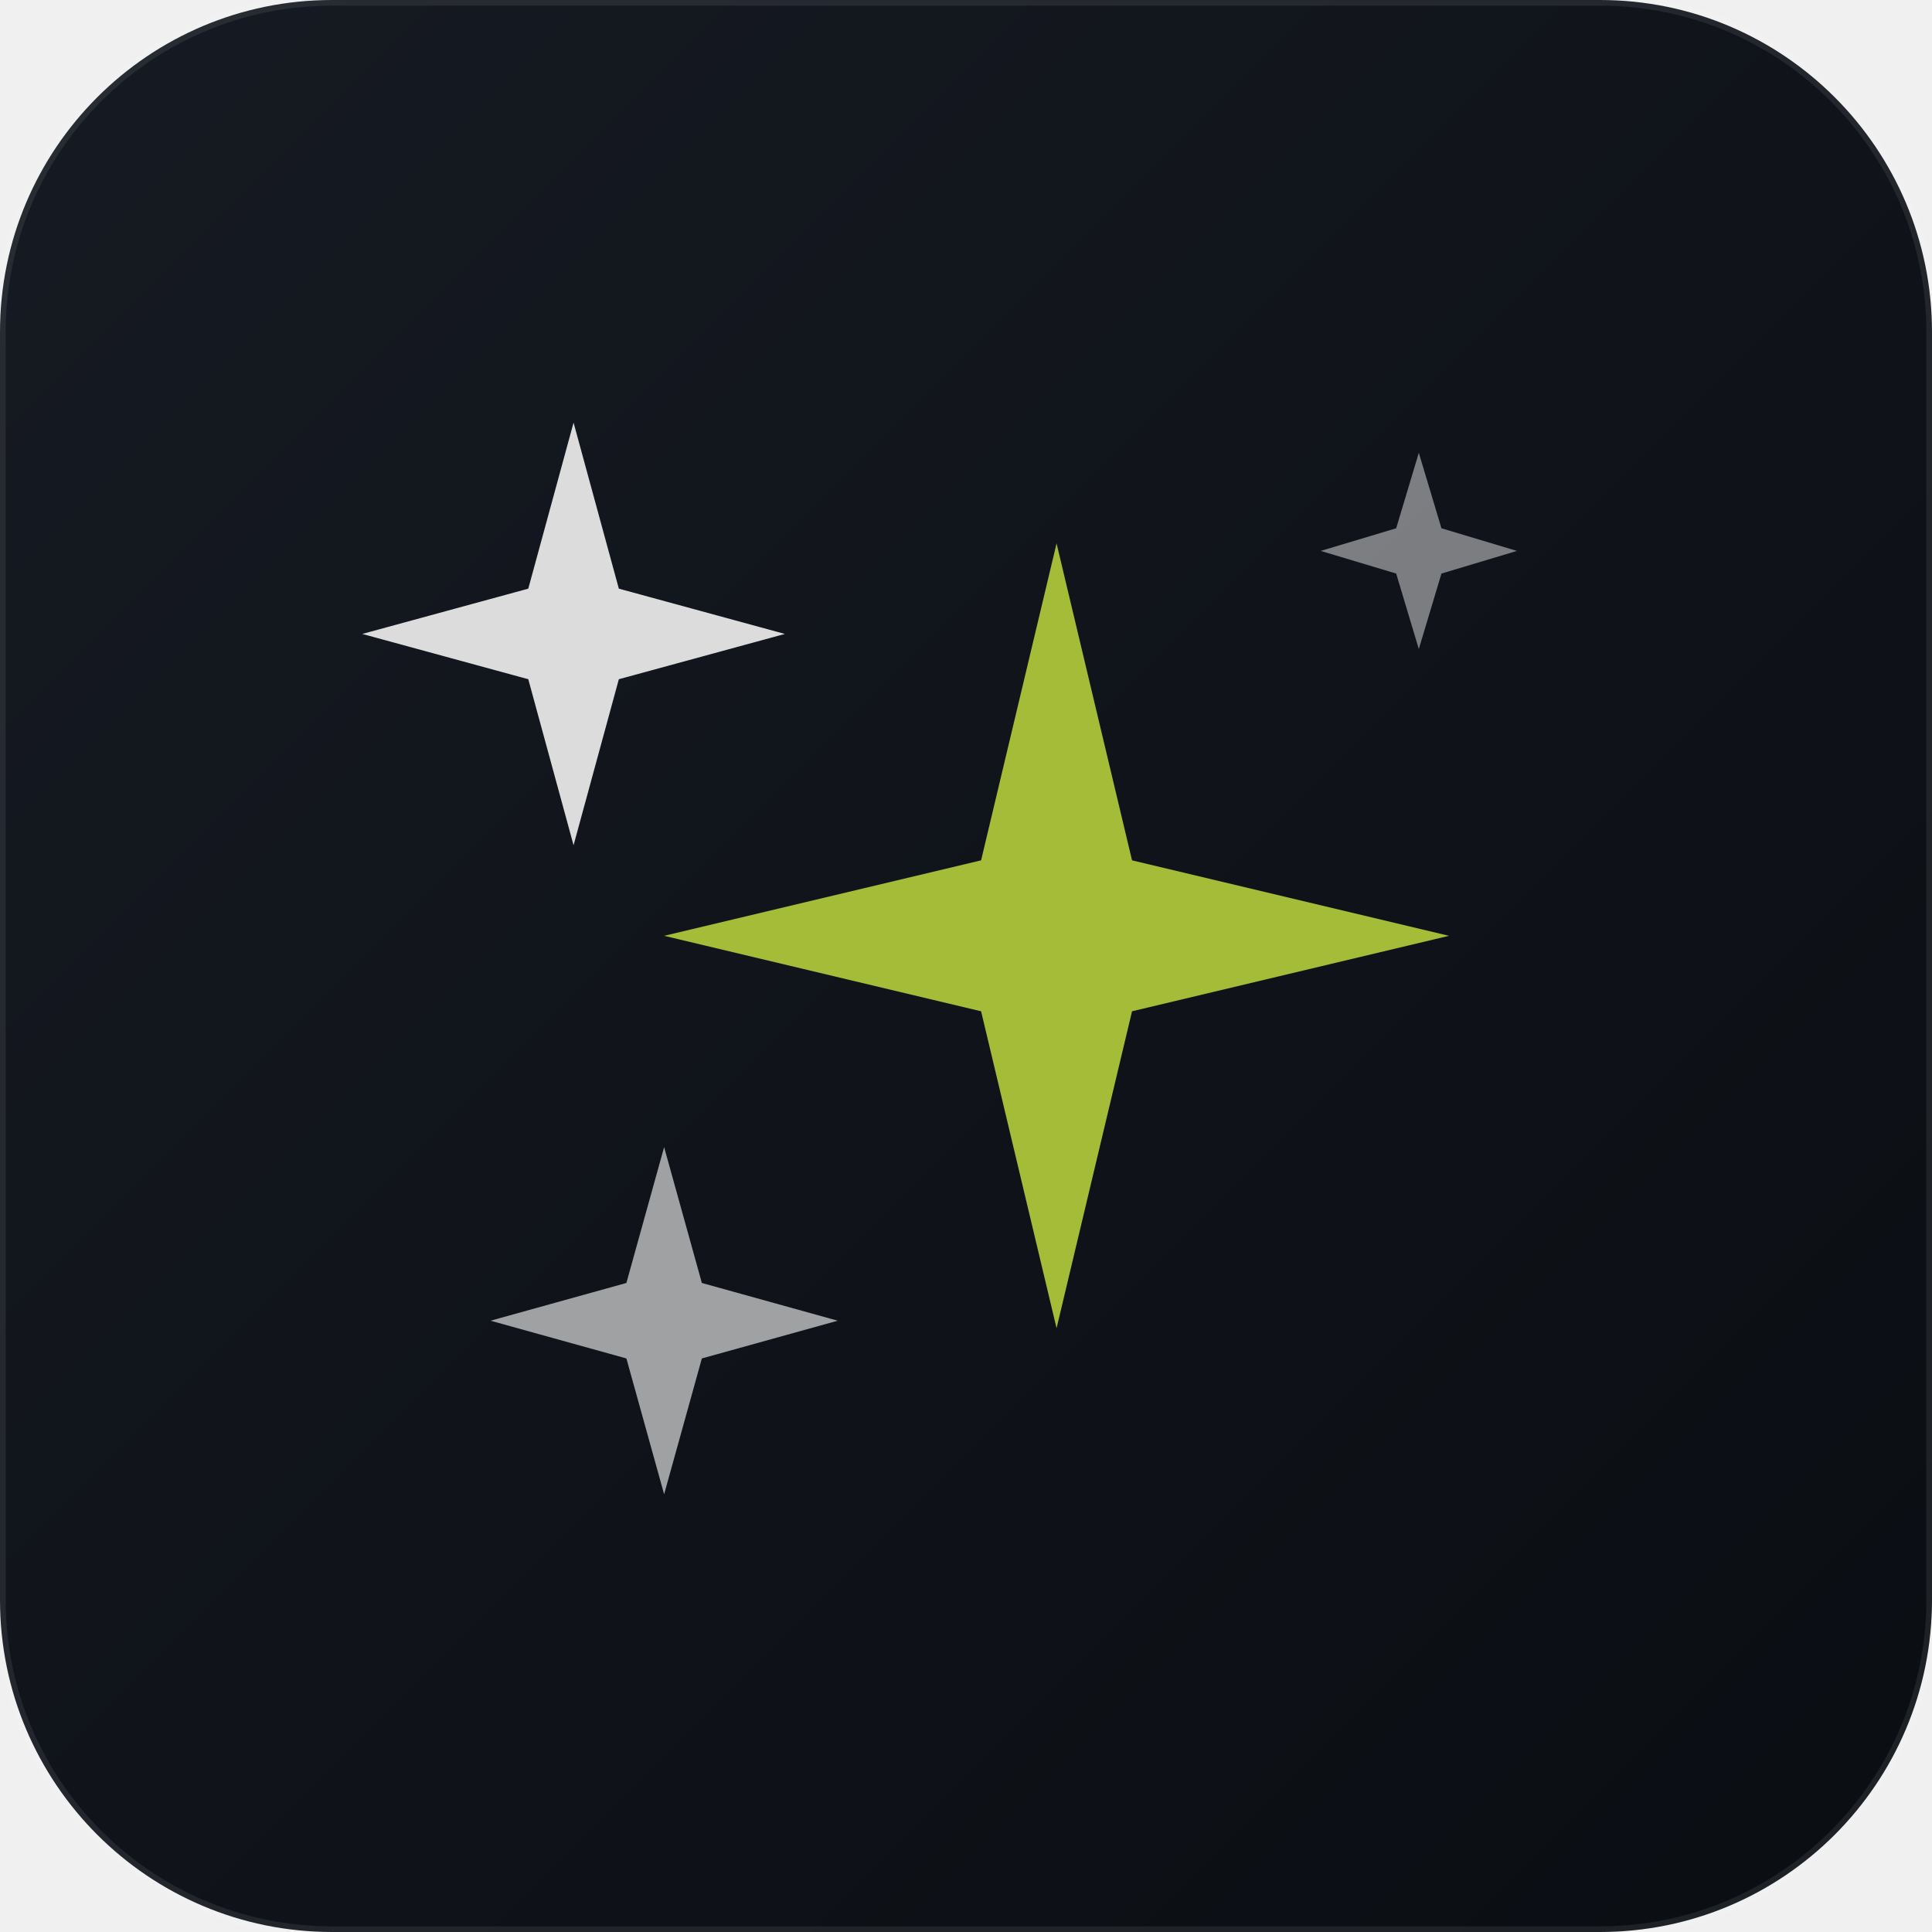
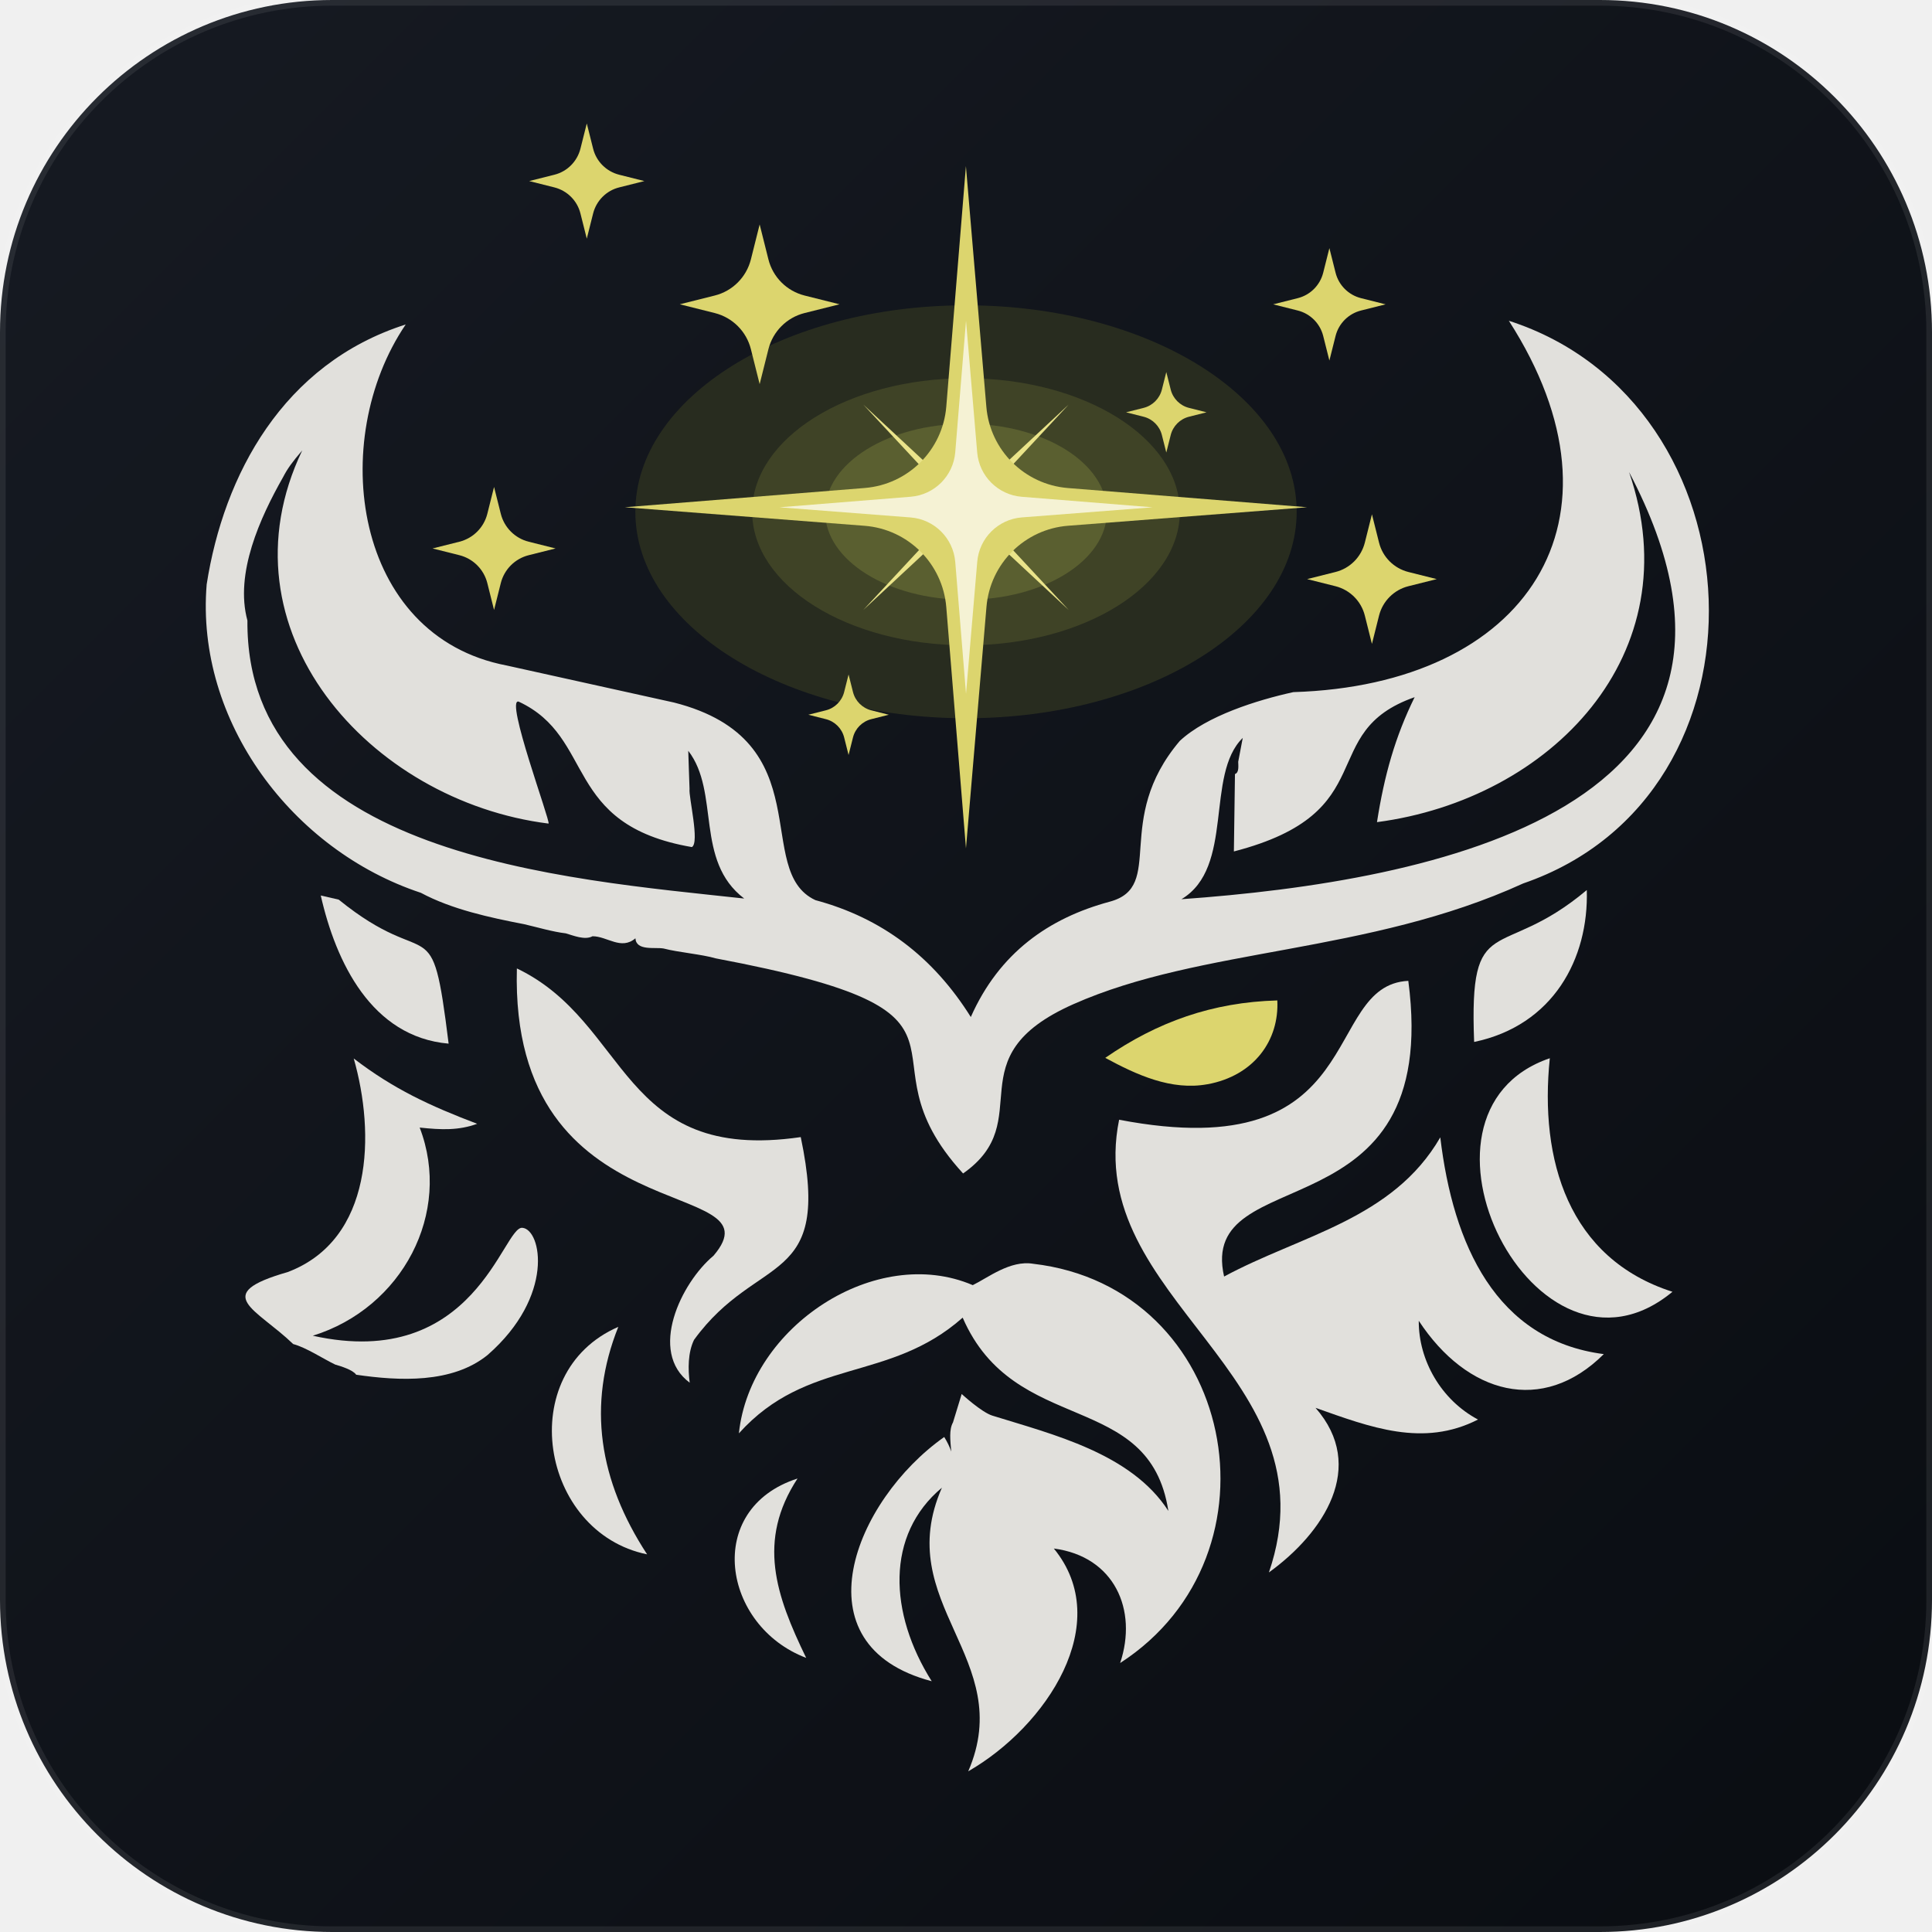
<svg xmlns="http://www.w3.org/2000/svg" viewBox="0 0 256 256">
  <defs>
    <linearGradient id="bg" x1="0" y1="0" x2="1" y2="1">
      <stop offset="0%" stop-color="#161A22" />
      <stop offset="100%" stop-color="#0A0D12" />
    </linearGradient>
+     <clipPath id="c">
+       <rect width="256" height="256" rx="44" />
+     </clipPath>
  </defs>
  <rect width="256" height="256" rx="44" fill="url(#bg)" />
+   <g clip-path="url(#c)">
+     <g transform="scale(0.68257)">
+       <ellipse fill="#282c1f" cx="187.53" cy="99.35" rx="64.19" ry="40.08" />
+       <ellipse fill="#282c1f" cx="187.53" cy="99.35" rx="51.35" ry="32.06" />
+       <ellipse fill="#3f4326" cx="187.53" cy="99.35" rx="41.51" ry="25.92" />
+       <ellipse fill="#5a5f30" cx="187.53" cy="99.35" rx="27.35" ry="17.08" />
+       <path fill="#dcd56e" d="M234.39,210.48c-7,1.28-13.76-1.83-19.83-5.12,10.12-7,20.82-10.8,33.4-11.15.39,7.7-4.46,14.61-13.58,16.28Z" />
+       <g>
+         <path fill="#e1e0dc" d="M81.69,173.31c5.97,3.21,13.4,4.82,20.06,6.1,2.52.58,5.52,1.48,8.09,1.78,1.4.4,3.7,1.38,5.18.56,2.86,0,5.57,2.77,8.33.4.16,2.5,3.78,1.68,5.47,1.98,2.8.74,7.42,1.12,10.15,1.92,57.86,10.92,26.05,17.82,47.99,41.75,14.76-10.35-1.95-22.49,21.41-32.86,24.88-11.05,57.13-9.65,87.32-23.44,50.33-17.31,46.62-93.32-2.78-109.23,24.84,38.67,3.45,70.7-41.84,72.09-7.03,1.55-16.81,4.6-22.04,9.47-13.11,15.47-2.66,28.27-13.6,31.21-11.81,3.18-21.44,9.92-26.97,22.39-7.3-11.66-17.25-19.22-30.17-22.69-12.31-5.73,1.42-31.01-27.45-38.36,0,0-32.49-7.19-32.49-7.19-29.79-5.69-34.83-43.74-19.59-66.2-23.86,7.61-35.34,29.27-38.64,50.46-2.19,26.61,16.67,51.62,41.56,59.86ZM241.25,143.25s-.88,4.63-.88,4.63c0,.65.23,2.11-.63,2.38l-.21,15.03c29.36-7.6,15.66-23.14,35.09-29.95-3.78,7.69-5.89,15.15-7.31,24.26,33.62-4.43,61.12-32.49,48.94-67.95,34.48,65.56-38.41,79.46-86.9,82.91,10.36-6.18,4.55-24.13,11.9-31.31ZM54.95,92.63c.87-1.68,1.79-2.94,3.72-5.19-16.64,34.79,13.05,68.09,47.82,72.44.39-.46-8.51-24.4-5.81-23.68,15.06,7,8.42,23.89,33.63,28.24,1.56-.84-.65-9.77-.45-11.29-.04-1.66-.22-5.69-.25-7.4,6.22,8.06,1.19,21.32,10.86,28.68-34.96-3.81-96.79-8.24-96.44-53.97-2.49-9.16,2.48-20,6.92-27.83Z" />
+         <path fill="#e1e0dc" d="M279.6,220.79c-9.24,15.96-27.1,18.99-41.97,27.02-5.25-22.99,42.36-7.31,35.76-57.4-17.14.85-7.11,36.36-56.14,26.96-7.1,35.03,42.24,49.42,29.08,87.88,10.63-7.68,19.08-20.51,9.05-31.95,10.64,3.76,20.89,7.72,31.54,2.27-7.14-3.79-11.55-11.48-11.5-19.17,9.35,14.24,24,18.34,35.92,6.47-20.98-2.71-29.26-21.29-31.74-42.07Z" />
+         <path fill="#e1e0dc" d="M200.55,245.33c-4.44-.73-8.74,2.7-11.71,4.15-18.75-8.03-43.23,8-45.4,28.77,13.31-14.78,29.13-9.78,43.44-22.46,10.09,23.24,36.27,13.8,39.93,37.52-7.2-11.19-22.45-14.85-34.17-18.5-2.12-.66-5.95-4.2-5.95-4.2l-1.69,5.52c-.79,1.4-.52,3.49-.34,5.65-.3-.9-.76-1.85-1.36-2.82-17.43,12.29-28.83,40.47-2.43,47.41-8.31-13.18-9-28.41,1.98-37.57-9.89,22.53,14.59,33.14,5.11,55.06,15.22-8.75,28.47-28.78,16.62-43.25,11.76,1.54,16.32,11.91,12.87,22.23,32.64-21.1,22.4-72.97-16.91-77.51Z" />
+         <path fill="#e1e0dc" d="M155.45,220.74c-35.26,5.13-33.12-22.21-55.11-32.74-1.42,52.23,51.55,40.06,38.18,55.76-6.31,5.26-12.73,18.64-4.63,24.66-.34-2.66-.36-5.85.84-8.32,12.41-17.08,26.89-10.02,20.72-39.34Z" />
+         <path fill="#e1e0dc" d="M101.4,238.35c-3.77-.36-9.17,27.95-40.68,20.95,17.36-5.38,27.12-23.85,20.75-40.41,4.29.46,7.56.57,11.16-.73-9.17-3.49-16.2-6.73-23.96-12.68,4.16,14.55,3.82,35.15-12.81,41.46-15.1,4.33-6.12,7.06,1.06,13.98,2.5.66,5.82,2.86,8.15,3.98,1,.28,3.47,1.04,4.07,1.97,8.3,1.21,18.65,1.76,25.54-3.85,13.05-11.42,10.44-24.31,6.74-24.67Z" />
+         <path fill="#e1e0dc" d="M300.86,205.43c-31.08,10.6-2.72,67.3,23.81,45.34-20.24-6.48-25.85-25.62-23.81-45.34Z" />
+         <path fill="#e1e0dc" d="M120.03,257.58c-20.37,8.85-15.18,39.92,5.59,44.16-9.35-14.31-11.67-28.98-5.59-44.16Z" />
+         <path fill="#e1e0dc" d="M286.17,202.27c15.34-3.2,22.26-16.16,21.87-29.49-16.95,14.27-22.89,3.44-21.87,29.49Z" />
+         <path fill="#e1e0dc" d="M62.27,173.84c2.92,12.9,9.84,27.46,24.82,28.76-3.37-27.22-3.34-13.36-21.34-27.96l-3.48-.8Z" />
+         <path fill="#e1e0dc" d="M154.82,287.02c-18.27,5.88-14.6,28.64,1.68,34.82-5.89-12.15-9.58-22.73-1.68-34.82Z" />
+       </g>
+       <path fill="#dcd56e" d="M259.25,111.04l-5.5,1.38,5.5,1.38c2.81.71,5,2.9,5.7,5.7l1.38,5.5,1.38-5.5c.71-2.81,2.9-5,5.7-5.7l5.5-1.38-5.5-1.38c-2.81-.71-5-2.9-5.7-5.7l-1.38-5.5-1.38,5.5c-.71,2.81-2.9,5-5.7,5.7Z" />
+       <path fill="#dcd56e" d="M251.93,57.88l-4.77,1.2,4.77,1.2c2.43.61,4.33,2.51,4.94,4.94l1.2,4.77,1.2-4.77c.61-2.43,2.51-4.33,4.94-4.94l4.77-1.2-4.77-1.2c-2.43-.61-4.33-2.51-4.94-4.94l-1.2-4.77-1.2,4.77c-.61,2.43-2.51,4.33-4.94,4.94Z" />
+       <path fill="#dcd56e" d="M89.19,105.16l-5.22,1.31,5.22,1.31c2.66.67,4.74,2.75,5.41,5.41l1.31,5.22,1.31-5.22c.67-2.66,2.75-4.74,5.41-5.41l5.22-1.31-5.22-1.31c-2.66-.67-4.74-2.75-5.41-5.41l-1.31-5.22-1.31,5.22c-.67,2.66-2.75,4.74-5.41,5.41Z" />
+       <path fill="#dcd56e" d="M138.75,57.37l-6.78,1.7,6.78,1.7c3.46.87,6.16,3.57,7.02,7.02l1.7,6.78,1.7-6.78c.87-3.46,3.57-6.16,7.02-7.02l6.78-1.7-6.78-1.7c-3.46-.87-6.16-3.57-7.02-7.02l-1.7-6.78-1.7,6.78c-.87,3.46-3.57,6.16-7.02,7.02Z" />
+       <path fill="#dcd56e" d="M107.62,33.92l-4.89,1.23,4.89,1.23c2.49.63,4.44,2.57,5.06,5.06l1.23,4.89,1.23-4.89c.63-2.49,2.57-4.44,5.06-5.06l4.89-1.23-4.89-1.23c-2.49-.63-4.44-2.57-5.06-5.06l-1.23-4.89-1.23,4.89c-.63,2.49-2.57,4.44-5.06,5.06Z" />
+       <g>
+         <polygon fill="#eae48a" points="186.81 97.75 167.59 118.41 188.24 99.19 207.46 78.54 186.81 97.75" />
+         <polygon fill="#eae48a" points="188.24 97.75 167.59 78.54 186.81 99.19 207.46 118.41 188.24 97.75" />
+       </g>
+       <path fill="#dcd56e" d="M222.01,79.18l-3.41.86,3.41.86c1.74.44,3.1,1.8,3.54,3.54l.86,3.41.86-3.41c.44-1.74,1.8-3.1,3.54-3.54l3.41-.86-3.41-.86c-1.74-.44-3.1-1.8-3.54-3.54l-.86-3.41-.86,3.41c-.44,1.74-1.8,3.1-3.54,3.54Z" />
+       <path fill="#dcd56e" d="M160.33,137.89l-3.41.86,3.41.86c1.74.44,3.1,1.8,3.54,3.54l.86,3.41.86-3.41c.44-1.74,1.8-3.1,3.54-3.54l3.41-.86-3.41-.86c-1.74-.44-3.1-1.8-3.54-3.54l-.86-3.41-.86,3.41c-.44,1.74-1.8,3.1-3.54,3.54Z" />
+       <path fill="#dcd56e" d="M167.89,94.73l-46.59,3.74,46.53,3.6c8.45.65,15.18,7.35,15.87,15.8l3.82,46.82,3.98-46.88c.71-8.43,7.43-15.1,15.86-15.75l46.38-3.59-46.44-3.73c-8.41-.68-15.1-7.34-15.82-15.74l-3.97-46.75-3.81,46.68c-.69,8.43-7.39,15.12-15.82,15.8Z" />
+       <path fill="#fff" opacity=".7" d="M176.79,96.43l-25.48,2.05,25.45,1.97c4.62.36,8.3,4.02,8.68,8.64l2.09,25.6,2.18-25.64c.39-4.61,4.06-8.26,8.68-8.61l25.36-1.96-25.4-2.04c-4.6-.37-8.26-4.01-8.65-8.61l-2.17-25.57-2.09,25.53c-.38,4.61-4.04,8.27-8.65,8.64Z" />
+     </g>
+   </g>
  <rect width="256" height="256" rx="44" fill="none" stroke="rgba(255,255,255,0.08)" stroke-width="1.5" />
-   <path d="M140 72 L150 114 L192 124 L150 134 L140 176 L130 134 L88 124 L130 114 Z" fill="#A5BC39" />
-   <path d="M76 56 L82 78 L104 84 L82 90 L76 112 L70 90 L48 84 L70 78 Z" fill="#fff" opacity="0.85" />
-   <path d="M88 152 L93 170 L111 175 L93 180 L88 198 L83 180 L65 175 L83 170 Z" fill="#fff" opacity="0.6" />
-   <path d="M188 60 L191 70 L201 73 L191 76 L188 86 L185 76 L175 73 L185 70 Z" fill="#fff" opacity="0.45" />
</svg>
